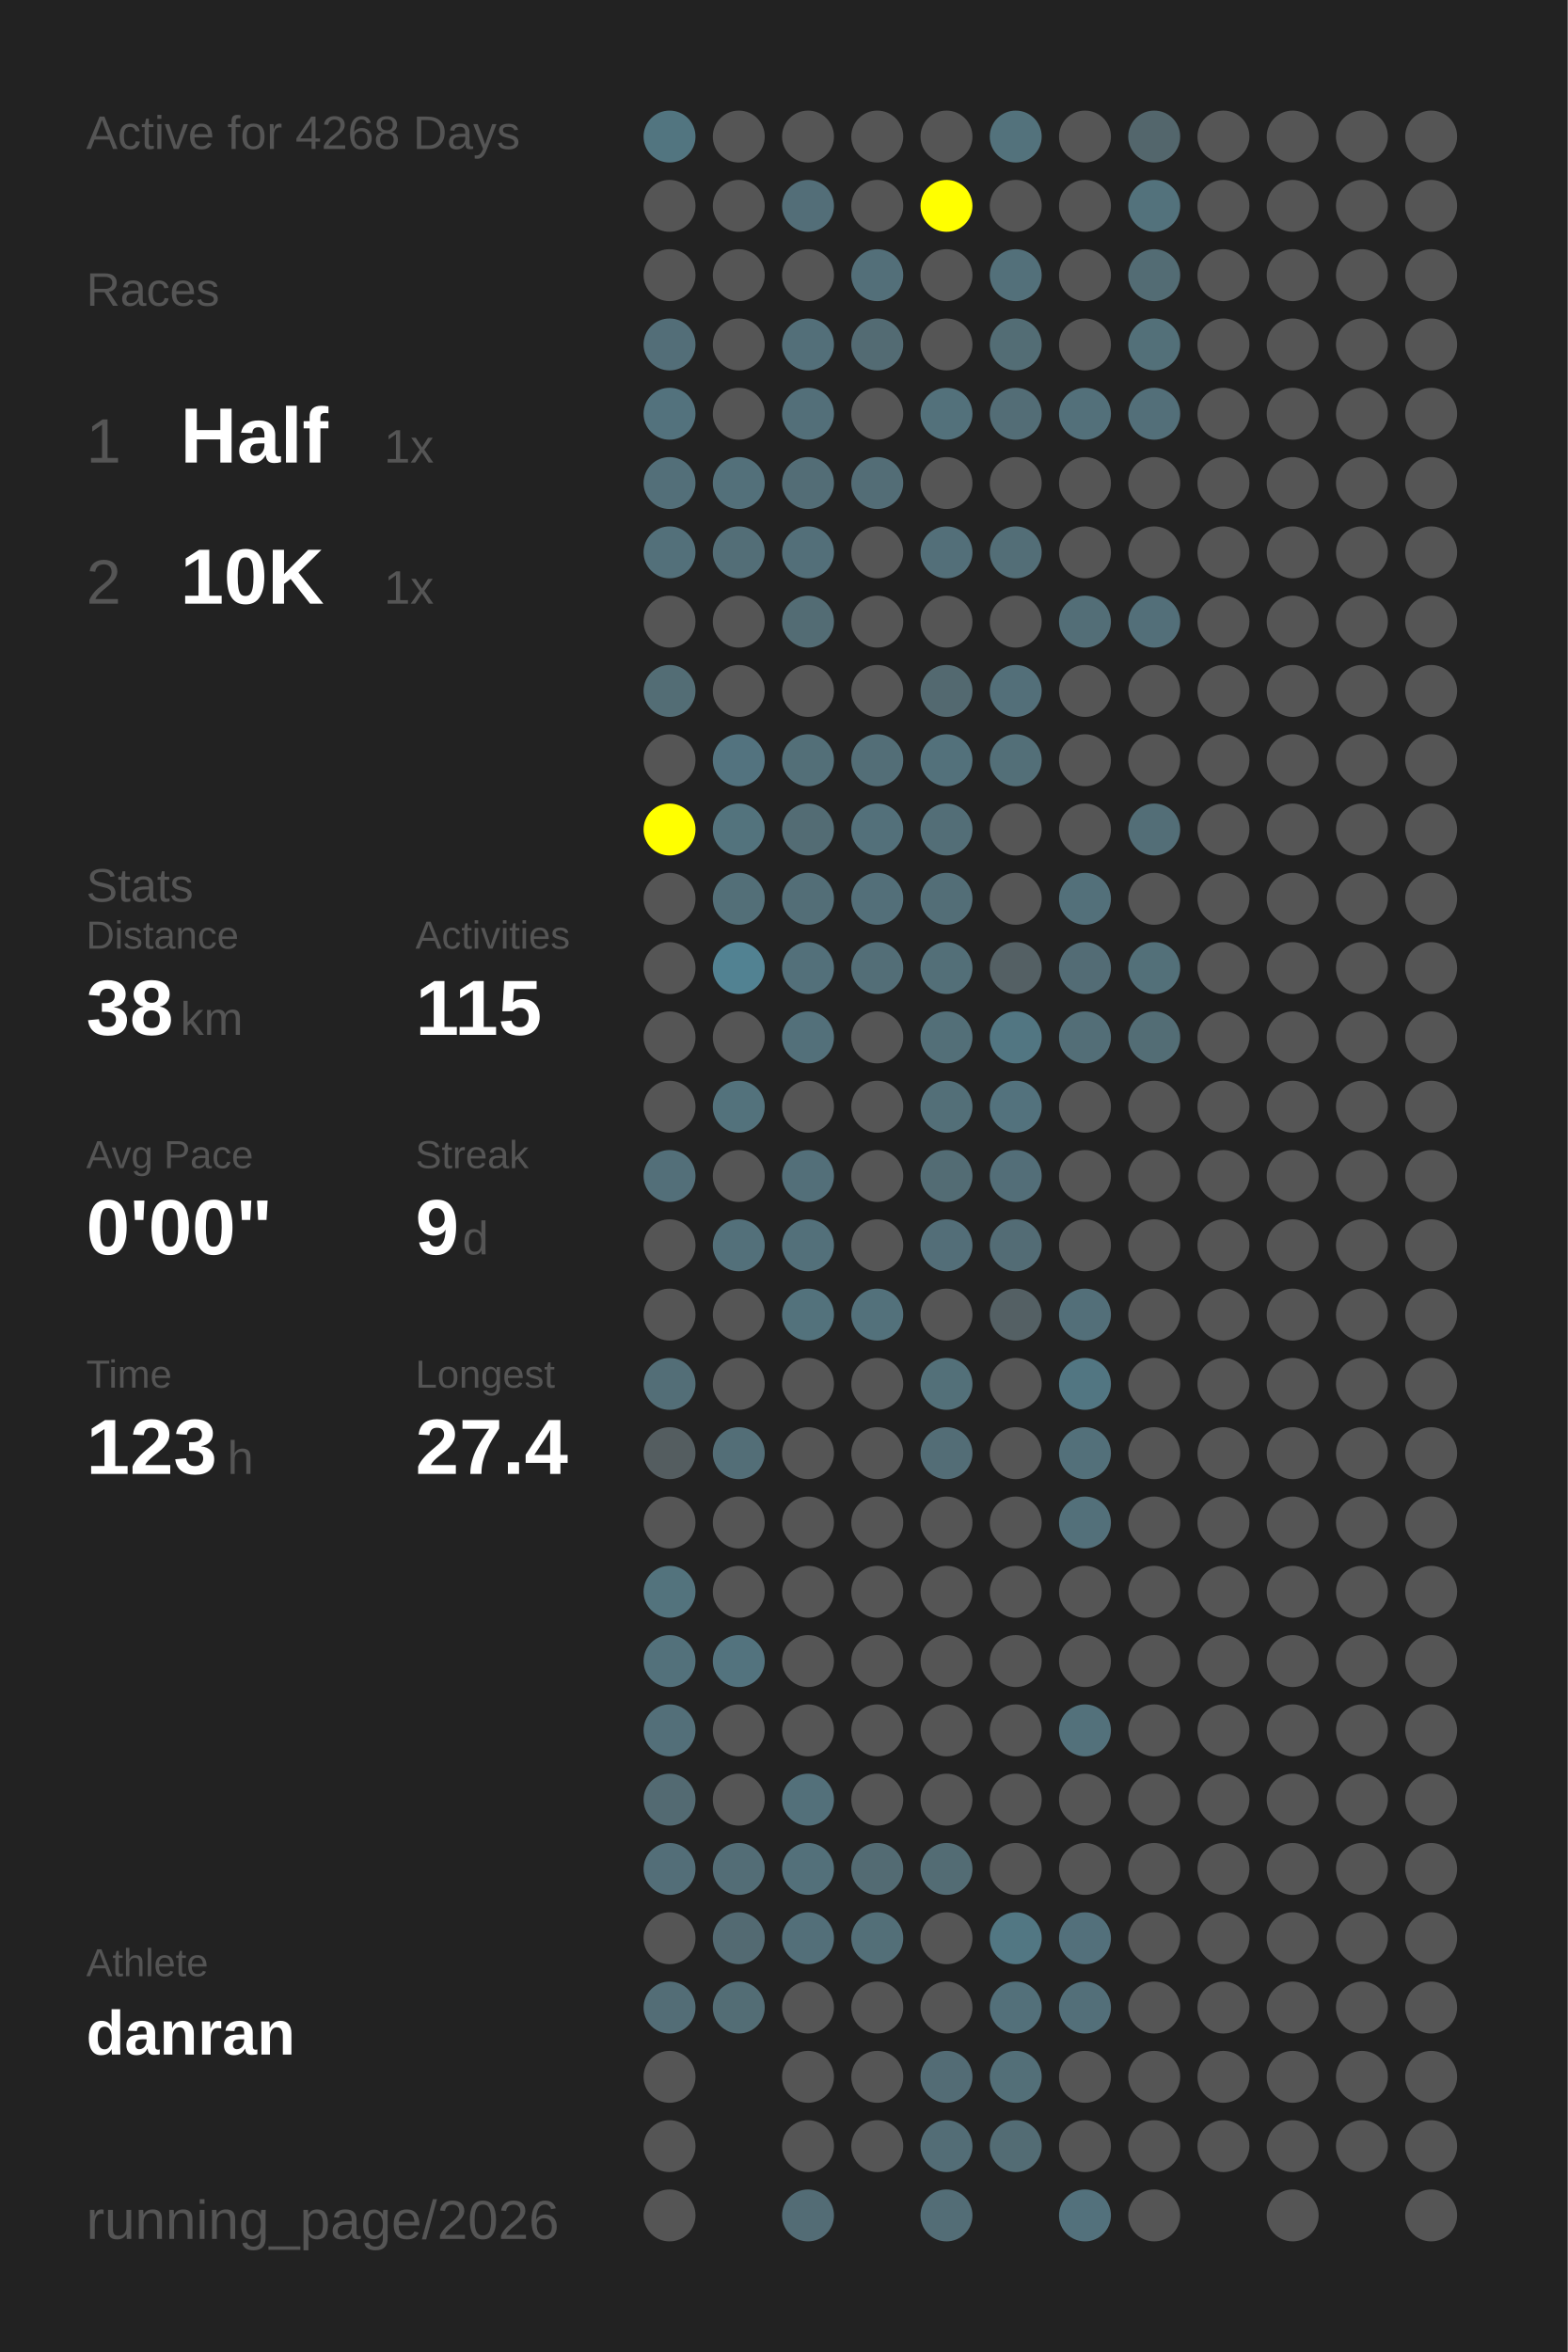
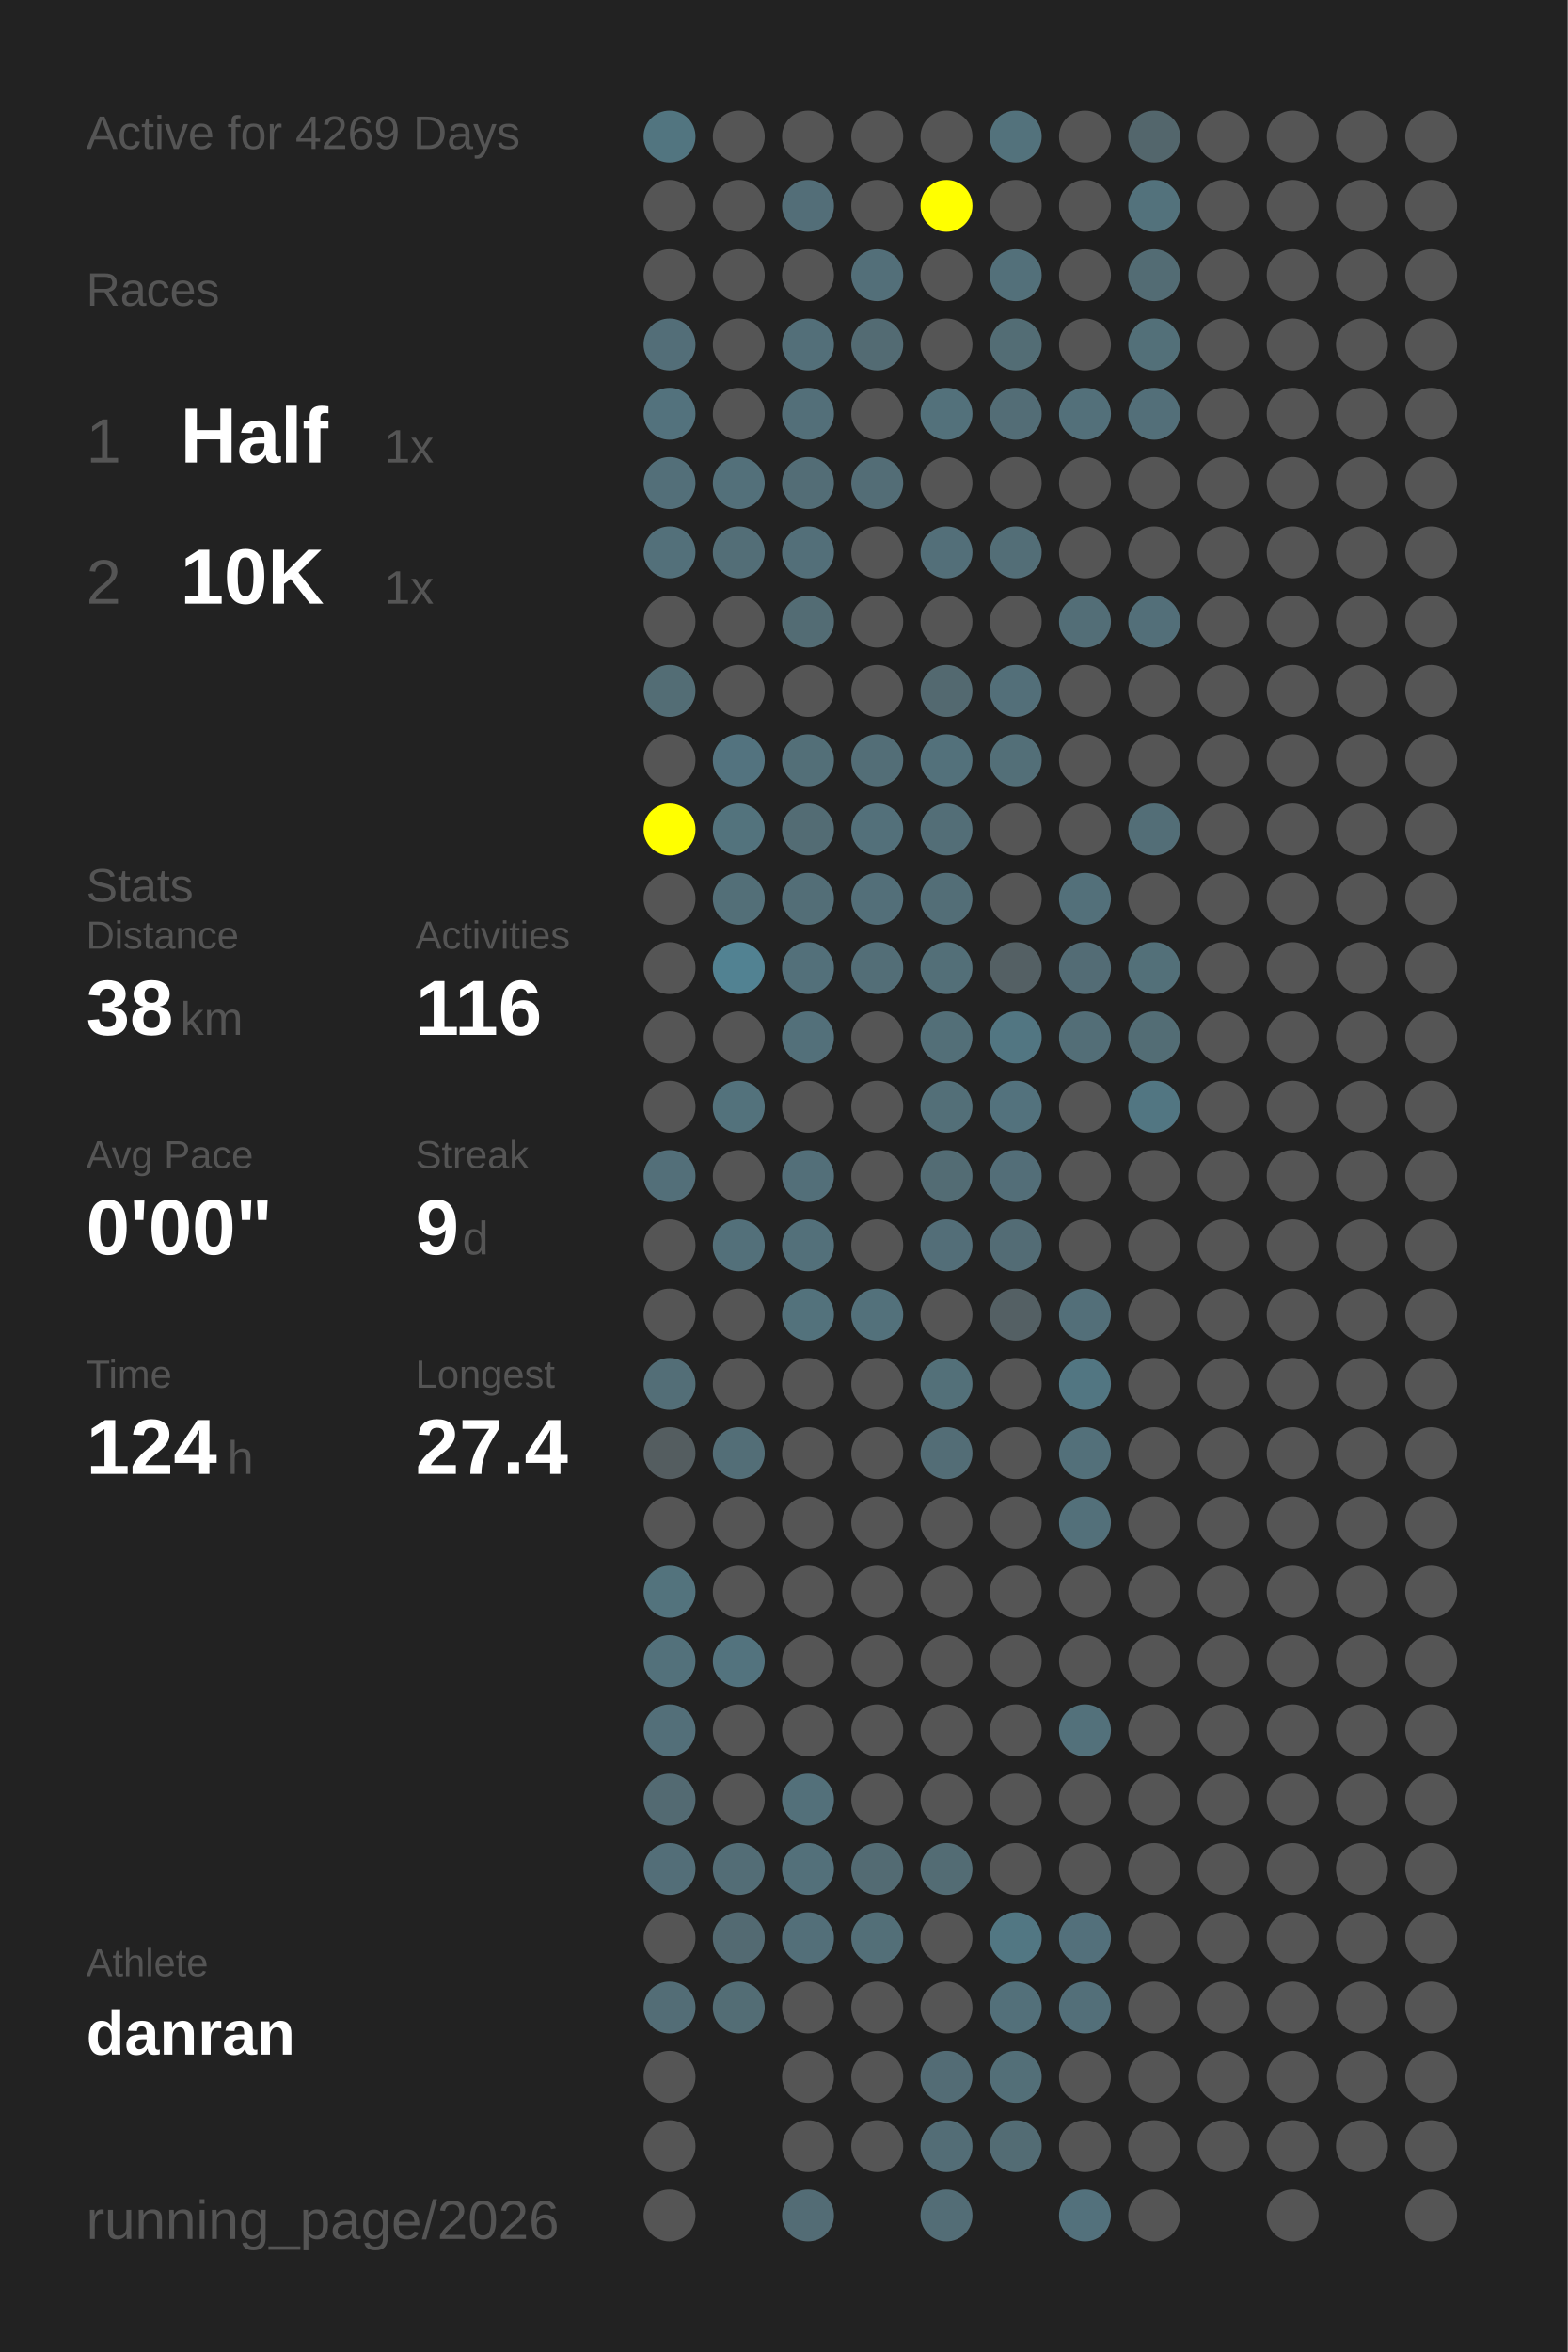
<svg xmlns="http://www.w3.org/2000/svg" baseProfile="full" height="300mm" version="1.1" viewBox="0,0,200,300" width="200mm">
  <defs />
  <rect fill="#222222" height="300" width="200" x="0" y="0" />
-   <text fill="#555555" style="font-size:6px; font-family:Arial;" x="11" y="19">Active for 4268 Days</text>
+   <text fill="#555555" style="font-size:6px; font-family:Arial;" x="11" y="19">Active for 4269 Days</text>
  <text fill="#555555" style="font-size:6px; font-family:Arial;" x="11" y="39">Races</text>
  <text fill="#555555" style="font-size:8px; font-family:Arial;" x="11" y="59">1</text>
  <text fill="#FFFFFF" style="font-size:10px; font-family:Arial; font-weight:bold;" x="23" y="59">Half</text>
  <text fill="#555555" style="font-size:6px; font-family:Arial;" x="49" y="59">1x</text>
  <text fill="#555555" style="font-size:8px; font-family:Arial;" x="11" y="77">2</text>
  <text fill="#FFFFFF" style="font-size:10px; font-family:Arial; font-weight:bold;" x="23" y="77">10K</text>
  <text fill="#555555" style="font-size:6px; font-family:Arial;" x="49" y="77">1x</text>
  <text fill="#555555" style="font-size:6px; font-family:Arial;" x="11" y="115">Stats</text>
  <text fill="#555555" style="font-size:5px; font-family:Arial;" x="11" y="121">Distance</text>
  <text fill="#FFFFFF" style="font-size:10px; font-family:Arial; font-weight:bold;" x="11" y="132">38</text>
  <text fill="#555555" style="font-size:6px; font-family:Arial;" x="23" y="132">km</text>
  <text fill="#555555" style="font-size:5px; font-family:Arial;" x="53" y="121">Activities</text>
-   <text fill="#FFFFFF" style="font-size:10px; font-family:Arial; font-weight:bold;" x="53" y="132">115</text>
+   <text fill="#FFFFFF" style="font-size:10px; font-family:Arial; font-weight:bold;" x="53" y="132">116</text>
  <text fill="#555555" style="font-size:5px; font-family:Arial;" x="11" y="149">Avg Pace</text>
  <text fill="#FFFFFF" style="font-size:10px; font-family:Arial; font-weight:bold;" x="11" y="160">0'00"</text>
  <text fill="#555555" style="font-size:5px; font-family:Arial;" x="53" y="149">Streak</text>
  <text fill="#FFFFFF" style="font-size:10px; font-family:Arial; font-weight:bold;" x="53" y="160">9</text>
  <text fill="#555555" style="font-size:6px; font-family:Arial;" x="59" y="160">d</text>
  <text fill="#555555" style="font-size:5px; font-family:Arial;" x="11" y="177">Time</text>
-   <text fill="#FFFFFF" style="font-size:10px; font-family:Arial; font-weight:bold;" x="11" y="188">123</text>
+   <text fill="#FFFFFF" style="font-size:10px; font-family:Arial; font-weight:bold;" x="11" y="188">124</text>
  <text fill="#555555" style="font-size:6px; font-family:Arial;" x="29" y="188">h</text>
  <text fill="#555555" style="font-size:5px; font-family:Arial;" x="53" y="177">Longest</text>
  <text fill="#FFFFFF" style="font-size:10px; font-family:Arial; font-weight:bold;" x="53" y="188">27.4</text>
  <text fill="#555555" style="font-size:5px; font-family:Arial;" x="11" y="252.065">Athlete</text>
  <text fill="#FFFFFF" style="font-size:8px; font-family:Arial; font-weight:bold;" x="11" y="262.065">danran</text>
  <text fill="#555555" style="font-size:7px; font-family:Arial;" x="11" y="285.581">running_page/2026</text>
  <circle cx="85.417" cy="17.419" fill="#527580" r="3.312" />
  <circle cx="85.417" cy="26.258" fill="#555555" r="3.312" />
  <circle cx="85.417" cy="35.097" fill="#555555" r="3.312" />
  <circle cx="85.417" cy="43.935" fill="#536e78" r="3.312" />
  <circle cx="85.417" cy="52.774" fill="#53727d" r="3.312" />
  <circle cx="85.417" cy="61.613" fill="#536f79" r="3.312" />
  <circle cx="85.417" cy="70.452" fill="#53707a" r="3.312" />
  <circle cx="85.417" cy="79.29" fill="#555555" r="3.312" />
  <circle cx="85.417" cy="88.129" fill="#536d75" r="3.312" />
  <circle cx="85.417" cy="96.968" fill="#555555" r="3.312" />
  <circle cx="85.417" cy="105.806" fill="#FFFF00" r="3.312" />
  <circle cx="85.417" cy="114.645" fill="#555555" r="3.312" />
  <circle cx="85.417" cy="123.484" fill="#555555" r="3.312" />
  <circle cx="85.417" cy="132.323" fill="#555555" r="3.312" />
  <circle cx="85.417" cy="141.161" fill="#555555" r="3.312" />
  <circle cx="85.417" cy="150" fill="#536f79" r="3.312" />
  <circle cx="85.417" cy="158.839" fill="#555555" r="3.312" />
  <circle cx="85.417" cy="167.677" fill="#555555" r="3.312" />
  <circle cx="85.417" cy="176.516" fill="#536e77" r="3.312" />
  <circle cx="85.417" cy="185.355" fill="#545d60" r="3.312" />
  <circle cx="85.417" cy="194.194" fill="#555555" r="3.312" />
  <circle cx="85.417" cy="203.032" fill="#53737d" r="3.312" />
  <circle cx="85.417" cy="211.871" fill="#53717b" r="3.312" />
  <circle cx="85.417" cy="220.71" fill="#536f79" r="3.312" />
  <circle cx="85.417" cy="229.548" fill="#536a72" r="3.312" />
  <circle cx="85.417" cy="238.387" fill="#536e78" r="3.312" />
  <circle cx="85.417" cy="247.226" fill="#555555" r="3.312" />
  <circle cx="85.417" cy="256.065" fill="#536d76" r="3.312" />
  <circle cx="85.417" cy="264.903" fill="#555555" r="3.312" />
  <circle cx="85.417" cy="273.742" fill="#555555" r="3.312" />
  <circle cx="85.417" cy="282.581" fill="#555555" r="3.312" />
  <circle cx="94.25" cy="17.419" fill="#555555" r="3.312" />
  <circle cx="94.25" cy="26.258" fill="#555555" r="3.312" />
  <circle cx="94.25" cy="35.097" fill="#555555" r="3.312" />
  <circle cx="94.25" cy="43.935" fill="#555555" r="3.312" />
  <circle cx="94.25" cy="52.774" fill="#555555" r="3.312" />
  <circle cx="94.25" cy="61.613" fill="#53707a" r="3.312" />
  <circle cx="94.25" cy="70.452" fill="#536e77" r="3.312" />
  <circle cx="94.25" cy="79.29" fill="#555555" r="3.312" />
  <circle cx="94.25" cy="88.129" fill="#555555" r="3.312" />
  <circle cx="94.25" cy="96.968" fill="#53737f" r="3.312" />
  <circle cx="94.25" cy="105.806" fill="#53737d" r="3.312" />
  <circle cx="94.25" cy="114.645" fill="#536f78" r="3.312" />
  <circle cx="94.25" cy="123.484" fill="#528292" r="3.312" />
  <circle cx="94.25" cy="132.323" fill="#555555" r="3.312" />
  <circle cx="94.25" cy="141.161" fill="#53727c" r="3.312" />
  <circle cx="94.25" cy="150" fill="#555555" r="3.312" />
  <circle cx="94.25" cy="158.839" fill="#53707a" r="3.312" />
  <circle cx="94.25" cy="167.677" fill="#555555" r="3.312" />
  <circle cx="94.25" cy="176.516" fill="#555555" r="3.312" />
  <circle cx="94.25" cy="185.355" fill="#536e77" r="3.312" />
  <circle cx="94.25" cy="194.194" fill="#555555" r="3.312" />
  <circle cx="94.25" cy="203.032" fill="#555555" r="3.312" />
  <circle cx="94.25" cy="211.871" fill="#53737e" r="3.312" />
  <circle cx="94.25" cy="220.71" fill="#555555" r="3.312" />
  <circle cx="94.25" cy="229.548" fill="#555555" r="3.312" />
  <circle cx="94.25" cy="238.387" fill="#536d76" r="3.312" />
  <circle cx="94.25" cy="247.226" fill="#536a72" r="3.312" />
  <circle cx="94.25" cy="256.065" fill="#536d75" r="3.312" />
  <circle cx="103.083" cy="17.419" fill="#555555" r="3.312" />
  <circle cx="103.083" cy="26.258" fill="#536e78" r="3.312" />
  <circle cx="103.083" cy="35.097" fill="#555555" r="3.312" />
  <circle cx="103.083" cy="43.935" fill="#536f79" r="3.312" />
  <circle cx="103.083" cy="52.774" fill="#536f79" r="3.312" />
  <circle cx="103.083" cy="61.613" fill="#536d76" r="3.312" />
  <circle cx="103.083" cy="70.452" fill="#536f79" r="3.312" />
  <circle cx="103.083" cy="79.29" fill="#536c74" r="3.312" />
  <circle cx="103.083" cy="88.129" fill="#555555" r="3.312" />
  <circle cx="103.083" cy="96.968" fill="#536f78" r="3.312" />
  <circle cx="103.083" cy="105.806" fill="#536c74" r="3.312" />
  <circle cx="103.083" cy="114.645" fill="#536e77" r="3.312" />
  <circle cx="103.083" cy="123.484" fill="#53707a" r="3.312" />
  <circle cx="103.083" cy="132.323" fill="#53707a" r="3.312" />
  <circle cx="103.083" cy="141.161" fill="#555555" r="3.312" />
  <circle cx="103.083" cy="150" fill="#536f79" r="3.312" />
  <circle cx="103.083" cy="158.839" fill="#53707a" r="3.312" />
  <circle cx="103.083" cy="167.677" fill="#53727c" r="3.312" />
  <circle cx="103.083" cy="176.516" fill="#555555" r="3.312" />
  <circle cx="103.083" cy="185.355" fill="#555555" r="3.312" />
  <circle cx="103.083" cy="194.194" fill="#555555" r="3.312" />
  <circle cx="103.083" cy="203.032" fill="#555555" r="3.312" />
  <circle cx="103.083" cy="211.871" fill="#555555" r="3.312" />
  <circle cx="103.083" cy="220.71" fill="#555555" r="3.312" />
  <circle cx="103.083" cy="229.548" fill="#53707a" r="3.312" />
  <circle cx="103.083" cy="238.387" fill="#53707a" r="3.312" />
  <circle cx="103.083" cy="247.226" fill="#536f79" r="3.312" />
  <circle cx="103.083" cy="256.065" fill="#555555" r="3.312" />
  <circle cx="103.083" cy="264.903" fill="#555555" r="3.312" />
  <circle cx="103.083" cy="273.742" fill="#555555" r="3.312" />
  <circle cx="103.083" cy="282.581" fill="#536c75" r="3.312" />
  <circle cx="111.917" cy="17.419" fill="#555555" r="3.312" />
  <circle cx="111.917" cy="26.258" fill="#555555" r="3.312" />
  <circle cx="111.917" cy="35.097" fill="#536f79" r="3.312" />
  <circle cx="111.917" cy="43.935" fill="#536b73" r="3.312" />
  <circle cx="111.917" cy="52.774" fill="#555555" r="3.312" />
  <circle cx="111.917" cy="61.613" fill="#536d76" r="3.312" />
  <circle cx="111.917" cy="70.452" fill="#555555" r="3.312" />
  <circle cx="111.917" cy="79.29" fill="#555555" r="3.312" />
  <circle cx="111.917" cy="88.129" fill="#555555" r="3.312" />
  <circle cx="111.917" cy="96.968" fill="#536e77" r="3.312" />
  <circle cx="111.917" cy="105.806" fill="#53707a" r="3.312" />
  <circle cx="111.917" cy="114.645" fill="#536f79" r="3.312" />
  <circle cx="111.917" cy="123.484" fill="#536e77" r="3.312" />
  <circle cx="111.917" cy="132.323" fill="#555555" r="3.312" />
  <circle cx="111.917" cy="141.161" fill="#555555" r="3.312" />
  <circle cx="111.917" cy="150" fill="#555555" r="3.312" />
  <circle cx="111.917" cy="158.839" fill="#555555" r="3.312" />
  <circle cx="111.917" cy="167.677" fill="#53717b" r="3.312" />
  <circle cx="111.917" cy="176.516" fill="#555555" r="3.312" />
  <circle cx="111.917" cy="185.355" fill="#555555" r="3.312" />
  <circle cx="111.917" cy="194.194" fill="#555555" r="3.312" />
  <circle cx="111.917" cy="203.032" fill="#555555" r="3.312" />
  <circle cx="111.917" cy="211.871" fill="#555555" r="3.312" />
  <circle cx="111.917" cy="220.71" fill="#555555" r="3.312" />
  <circle cx="111.917" cy="229.548" fill="#555555" r="3.312" />
  <circle cx="111.917" cy="238.387" fill="#536b73" r="3.312" />
  <circle cx="111.917" cy="247.226" fill="#536f78" r="3.312" />
  <circle cx="111.917" cy="256.065" fill="#555555" r="3.312" />
  <circle cx="111.917" cy="264.903" fill="#555555" r="3.312" />
  <circle cx="111.917" cy="273.742" fill="#555555" r="3.312" />
  <circle cx="120.75" cy="17.419" fill="#555555" r="3.312" />
  <circle cx="120.75" cy="26.258" fill="#FFFF00" r="3.312" />
  <circle cx="120.75" cy="35.097" fill="#555555" r="3.312" />
  <circle cx="120.75" cy="43.935" fill="#555555" r="3.312" />
  <circle cx="120.75" cy="52.774" fill="#53717b" r="3.312" />
  <circle cx="120.75" cy="61.613" fill="#555555" r="3.312" />
  <circle cx="120.75" cy="70.452" fill="#536f79" r="3.312" />
  <circle cx="120.75" cy="79.29" fill="#555555" r="3.312" />
  <circle cx="120.75" cy="88.129" fill="#536970" r="3.312" />
  <circle cx="120.75" cy="96.968" fill="#53717b" r="3.312" />
  <circle cx="120.75" cy="105.806" fill="#536e77" r="3.312" />
  <circle cx="120.75" cy="114.645" fill="#536e77" r="3.312" />
  <circle cx="120.75" cy="123.484" fill="#536f78" r="3.312" />
  <circle cx="120.75" cy="132.323" fill="#536f78" r="3.312" />
  <circle cx="120.75" cy="141.161" fill="#536f78" r="3.312" />
  <circle cx="120.75" cy="150" fill="#536c74" r="3.312" />
  <circle cx="120.75" cy="158.839" fill="#536e78" r="3.312" />
  <circle cx="120.75" cy="167.677" fill="#555555" r="3.312" />
  <circle cx="120.75" cy="176.516" fill="#537079" r="3.312" />
  <circle cx="120.75" cy="185.355" fill="#536d76" r="3.312" />
  <circle cx="120.75" cy="194.194" fill="#555555" r="3.312" />
  <circle cx="120.75" cy="203.032" fill="#555555" r="3.312" />
  <circle cx="120.75" cy="211.871" fill="#555555" r="3.312" />
  <circle cx="120.75" cy="220.71" fill="#555555" r="3.312" />
  <circle cx="120.75" cy="229.548" fill="#555555" r="3.312" />
  <circle cx="120.75" cy="238.387" fill="#536c74" r="3.312" />
  <circle cx="120.75" cy="247.226" fill="#555555" r="3.312" />
  <circle cx="120.75" cy="256.065" fill="#555555" r="3.312" />
  <circle cx="120.75" cy="264.903" fill="#536c75" r="3.312" />
  <circle cx="120.75" cy="273.742" fill="#536d76" r="3.312" />
  <circle cx="120.75" cy="282.581" fill="#536d76" r="3.312" />
  <circle cx="129.583" cy="17.419" fill="#53727c" r="3.312" />
  <circle cx="129.583" cy="26.258" fill="#555555" r="3.312" />
  <circle cx="129.583" cy="35.097" fill="#53707a" r="3.312" />
  <circle cx="129.583" cy="43.935" fill="#536d75" r="3.312" />
  <circle cx="129.583" cy="52.774" fill="#536d76" r="3.312" />
  <circle cx="129.583" cy="61.613" fill="#555555" r="3.312" />
  <circle cx="129.583" cy="70.452" fill="#536e77" r="3.312" />
  <circle cx="129.583" cy="79.29" fill="#555555" r="3.312" />
  <circle cx="129.583" cy="88.129" fill="#536f79" r="3.312" />
  <circle cx="129.583" cy="96.968" fill="#536f78" r="3.312" />
  <circle cx="129.583" cy="105.806" fill="#555555" r="3.312" />
  <circle cx="129.583" cy="114.645" fill="#555555" r="3.312" />
  <circle cx="129.583" cy="123.484" fill="#546064" r="3.312" />
  <circle cx="129.583" cy="132.323" fill="#527682" r="3.312" />
  <circle cx="129.583" cy="141.161" fill="#53727d" r="3.312" />
  <circle cx="129.583" cy="150" fill="#536e78" r="3.312" />
  <circle cx="129.583" cy="158.839" fill="#536c75" r="3.312" />
  <circle cx="129.583" cy="167.677" fill="#546064" r="3.312" />
  <circle cx="129.583" cy="176.516" fill="#555555" r="3.312" />
  <circle cx="129.583" cy="185.355" fill="#555555" r="3.312" />
  <circle cx="129.583" cy="194.194" fill="#555555" r="3.312" />
  <circle cx="129.583" cy="203.032" fill="#555555" r="3.312" />
  <circle cx="129.583" cy="211.871" fill="#555555" r="3.312" />
  <circle cx="129.583" cy="220.71" fill="#555555" r="3.312" />
  <circle cx="129.583" cy="229.548" fill="#555555" r="3.312" />
  <circle cx="129.583" cy="238.387" fill="#555555" r="3.312" />
  <circle cx="129.583" cy="247.226" fill="#527783" r="3.312" />
  <circle cx="129.583" cy="256.065" fill="#53707a" r="3.312" />
  <circle cx="129.583" cy="264.903" fill="#536f78" r="3.312" />
  <circle cx="129.583" cy="273.742" fill="#536c74" r="3.312" />
  <circle cx="138.417" cy="17.419" fill="#555555" r="3.312" />
  <circle cx="138.417" cy="26.258" fill="#555555" r="3.312" />
  <circle cx="138.417" cy="35.097" fill="#555555" r="3.312" />
  <circle cx="138.417" cy="43.935" fill="#555555" r="3.312" />
  <circle cx="138.417" cy="52.774" fill="#53707a" r="3.312" />
  <circle cx="138.417" cy="61.613" fill="#555555" r="3.312" />
  <circle cx="138.417" cy="70.452" fill="#555555" r="3.312" />
  <circle cx="138.417" cy="79.29" fill="#536e77" r="3.312" />
  <circle cx="138.417" cy="88.129" fill="#555555" r="3.312" />
  <circle cx="138.417" cy="96.968" fill="#555555" r="3.312" />
  <circle cx="138.417" cy="105.806" fill="#555555" r="3.312" />
  <circle cx="138.417" cy="114.645" fill="#53707a" r="3.312" />
  <circle cx="138.417" cy="123.484" fill="#536c75" r="3.312" />
  <circle cx="138.417" cy="132.323" fill="#536e77" r="3.312" />
  <circle cx="138.417" cy="141.161" fill="#555555" r="3.312" />
  <circle cx="138.417" cy="150" fill="#555555" r="3.312" />
  <circle cx="138.417" cy="158.839" fill="#555555" r="3.312" />
  <circle cx="138.417" cy="167.677" fill="#536f79" r="3.312" />
  <circle cx="138.417" cy="176.516" fill="#527682" r="3.312" />
  <circle cx="138.417" cy="185.355" fill="#53707a" r="3.312" />
  <circle cx="138.417" cy="194.194" fill="#53707a" r="3.312" />
  <circle cx="138.417" cy="203.032" fill="#555555" r="3.312" />
  <circle cx="138.417" cy="211.871" fill="#555555" r="3.312" />
  <circle cx="138.417" cy="220.71" fill="#53717b" r="3.312" />
  <circle cx="138.417" cy="229.548" fill="#555555" r="3.312" />
  <circle cx="138.417" cy="238.387" fill="#555555" r="3.312" />
  <circle cx="138.417" cy="247.226" fill="#53707b" r="3.312" />
  <circle cx="138.417" cy="256.065" fill="#536f79" r="3.312" />
  <circle cx="138.417" cy="264.903" fill="#555555" r="3.312" />
  <circle cx="138.417" cy="273.742" fill="#555555" r="3.312" />
  <circle cx="138.417" cy="282.581" fill="#53717c" r="3.312" />
  <circle cx="147.25" cy="17.419" fill="#53666c" r="3.312" />
  <circle cx="147.25" cy="26.258" fill="#53727c" r="3.312" />
  <circle cx="147.25" cy="35.097" fill="#536c74" r="3.312" />
  <circle cx="147.25" cy="43.935" fill="#537079" r="3.312" />
  <circle cx="147.25" cy="52.774" fill="#536f79" r="3.312" />
  <circle cx="147.25" cy="61.613" fill="#555555" r="3.312" />
  <circle cx="147.25" cy="70.452" fill="#555555" r="3.312" />
  <circle cx="147.25" cy="79.29" fill="#536f79" r="3.312" />
  <circle cx="147.25" cy="88.129" fill="#555555" r="3.312" />
  <circle cx="147.25" cy="96.968" fill="#555555" r="3.312" />
  <circle cx="147.25" cy="105.806" fill="#536e77" r="3.312" />
  <circle cx="147.25" cy="114.645" fill="#555555" r="3.312" />
  <circle cx="147.25" cy="123.484" fill="#537079" r="3.312" />
  <circle cx="147.25" cy="132.323" fill="#536d75" r="3.312" />
-   <circle cx="147.25" cy="141.161" fill="#555555" r="3.312" />
+   <circle cx="147.25" cy="141.161" fill="#527682" r="3.312" />
  <circle cx="147.25" cy="150" fill="#555555" r="3.312" />
  <circle cx="147.25" cy="158.839" fill="#555555" r="3.312" />
  <circle cx="147.25" cy="167.677" fill="#555555" r="3.312" />
  <circle cx="147.25" cy="176.516" fill="#555555" r="3.312" />
  <circle cx="147.25" cy="185.355" fill="#555555" r="3.312" />
  <circle cx="147.25" cy="194.194" fill="#555555" r="3.312" />
  <circle cx="147.25" cy="203.032" fill="#555555" r="3.312" />
  <circle cx="147.25" cy="211.871" fill="#555555" r="3.312" />
  <circle cx="147.25" cy="220.71" fill="#555555" r="3.312" />
  <circle cx="147.25" cy="229.548" fill="#555555" r="3.312" />
  <circle cx="147.25" cy="238.387" fill="#555555" r="3.312" />
  <circle cx="147.25" cy="247.226" fill="#555555" r="3.312" />
  <circle cx="147.25" cy="256.065" fill="#555555" r="3.312" />
  <circle cx="147.25" cy="264.903" fill="#555555" r="3.312" />
  <circle cx="147.25" cy="273.742" fill="#555555" r="3.312" />
  <circle cx="147.25" cy="282.581" fill="#555555" r="3.312" />
  <circle cx="156.083" cy="17.419" fill="#555555" r="3.312" />
  <circle cx="156.083" cy="26.258" fill="#555555" r="3.312" />
  <circle cx="156.083" cy="35.097" fill="#555555" r="3.312" />
  <circle cx="156.083" cy="43.935" fill="#555555" r="3.312" />
  <circle cx="156.083" cy="52.774" fill="#555555" r="3.312" />
  <circle cx="156.083" cy="61.613" fill="#555555" r="3.312" />
  <circle cx="156.083" cy="70.452" fill="#555555" r="3.312" />
  <circle cx="156.083" cy="79.29" fill="#555555" r="3.312" />
  <circle cx="156.083" cy="88.129" fill="#555555" r="3.312" />
  <circle cx="156.083" cy="96.968" fill="#555555" r="3.312" />
  <circle cx="156.083" cy="105.806" fill="#555555" r="3.312" />
  <circle cx="156.083" cy="114.645" fill="#555555" r="3.312" />
  <circle cx="156.083" cy="123.484" fill="#555555" r="3.312" />
  <circle cx="156.083" cy="132.323" fill="#555555" r="3.312" />
  <circle cx="156.083" cy="141.161" fill="#555555" r="3.312" />
  <circle cx="156.083" cy="150" fill="#555555" r="3.312" />
  <circle cx="156.083" cy="158.839" fill="#555555" r="3.312" />
  <circle cx="156.083" cy="167.677" fill="#555555" r="3.312" />
  <circle cx="156.083" cy="176.516" fill="#555555" r="3.312" />
  <circle cx="156.083" cy="185.355" fill="#555555" r="3.312" />
  <circle cx="156.083" cy="194.194" fill="#555555" r="3.312" />
  <circle cx="156.083" cy="203.032" fill="#555555" r="3.312" />
  <circle cx="156.083" cy="211.871" fill="#555555" r="3.312" />
  <circle cx="156.083" cy="220.71" fill="#555555" r="3.312" />
  <circle cx="156.083" cy="229.548" fill="#555555" r="3.312" />
  <circle cx="156.083" cy="238.387" fill="#555555" r="3.312" />
  <circle cx="156.083" cy="247.226" fill="#555555" r="3.312" />
  <circle cx="156.083" cy="256.065" fill="#555555" r="3.312" />
  <circle cx="156.083" cy="264.903" fill="#555555" r="3.312" />
  <circle cx="156.083" cy="273.742" fill="#555555" r="3.312" />
  <circle cx="164.917" cy="17.419" fill="#555555" r="3.312" />
  <circle cx="164.917" cy="26.258" fill="#555555" r="3.312" />
  <circle cx="164.917" cy="35.097" fill="#555555" r="3.312" />
  <circle cx="164.917" cy="43.935" fill="#555555" r="3.312" />
  <circle cx="164.917" cy="52.774" fill="#555555" r="3.312" />
  <circle cx="164.917" cy="61.613" fill="#555555" r="3.312" />
  <circle cx="164.917" cy="70.452" fill="#555555" r="3.312" />
  <circle cx="164.917" cy="79.29" fill="#555555" r="3.312" />
  <circle cx="164.917" cy="88.129" fill="#555555" r="3.312" />
  <circle cx="164.917" cy="96.968" fill="#555555" r="3.312" />
  <circle cx="164.917" cy="105.806" fill="#555555" r="3.312" />
  <circle cx="164.917" cy="114.645" fill="#555555" r="3.312" />
  <circle cx="164.917" cy="123.484" fill="#555555" r="3.312" />
  <circle cx="164.917" cy="132.323" fill="#555555" r="3.312" />
  <circle cx="164.917" cy="141.161" fill="#555555" r="3.312" />
  <circle cx="164.917" cy="150" fill="#555555" r="3.312" />
  <circle cx="164.917" cy="158.839" fill="#555555" r="3.312" />
  <circle cx="164.917" cy="167.677" fill="#555555" r="3.312" />
  <circle cx="164.917" cy="176.516" fill="#555555" r="3.312" />
  <circle cx="164.917" cy="185.355" fill="#555555" r="3.312" />
  <circle cx="164.917" cy="194.194" fill="#555555" r="3.312" />
  <circle cx="164.917" cy="203.032" fill="#555555" r="3.312" />
  <circle cx="164.917" cy="211.871" fill="#555555" r="3.312" />
  <circle cx="164.917" cy="220.71" fill="#555555" r="3.312" />
  <circle cx="164.917" cy="229.548" fill="#555555" r="3.312" />
  <circle cx="164.917" cy="238.387" fill="#555555" r="3.312" />
  <circle cx="164.917" cy="247.226" fill="#555555" r="3.312" />
  <circle cx="164.917" cy="256.065" fill="#555555" r="3.312" />
  <circle cx="164.917" cy="264.903" fill="#555555" r="3.312" />
  <circle cx="164.917" cy="273.742" fill="#555555" r="3.312" />
  <circle cx="164.917" cy="282.581" fill="#555555" r="3.312" />
  <circle cx="173.75" cy="17.419" fill="#555555" r="3.312" />
  <circle cx="173.75" cy="26.258" fill="#555555" r="3.312" />
  <circle cx="173.75" cy="35.097" fill="#555555" r="3.312" />
  <circle cx="173.75" cy="43.935" fill="#555555" r="3.312" />
  <circle cx="173.75" cy="52.774" fill="#555555" r="3.312" />
  <circle cx="173.75" cy="61.613" fill="#555555" r="3.312" />
  <circle cx="173.75" cy="70.452" fill="#555555" r="3.312" />
  <circle cx="173.75" cy="79.29" fill="#555555" r="3.312" />
  <circle cx="173.75" cy="88.129" fill="#555555" r="3.312" />
  <circle cx="173.75" cy="96.968" fill="#555555" r="3.312" />
  <circle cx="173.75" cy="105.806" fill="#555555" r="3.312" />
  <circle cx="173.75" cy="114.645" fill="#555555" r="3.312" />
  <circle cx="173.75" cy="123.484" fill="#555555" r="3.312" />
  <circle cx="173.75" cy="132.323" fill="#555555" r="3.312" />
  <circle cx="173.75" cy="141.161" fill="#555555" r="3.312" />
  <circle cx="173.75" cy="150" fill="#555555" r="3.312" />
  <circle cx="173.75" cy="158.839" fill="#555555" r="3.312" />
  <circle cx="173.75" cy="167.677" fill="#555555" r="3.312" />
  <circle cx="173.75" cy="176.516" fill="#555555" r="3.312" />
  <circle cx="173.75" cy="185.355" fill="#555555" r="3.312" />
  <circle cx="173.75" cy="194.194" fill="#555555" r="3.312" />
  <circle cx="173.75" cy="203.032" fill="#555555" r="3.312" />
  <circle cx="173.75" cy="211.871" fill="#555555" r="3.312" />
  <circle cx="173.75" cy="220.71" fill="#555555" r="3.312" />
  <circle cx="173.75" cy="229.548" fill="#555555" r="3.312" />
  <circle cx="173.75" cy="238.387" fill="#555555" r="3.312" />
  <circle cx="173.75" cy="247.226" fill="#555555" r="3.312" />
  <circle cx="173.75" cy="256.065" fill="#555555" r="3.312" />
  <circle cx="173.75" cy="264.903" fill="#555555" r="3.312" />
  <circle cx="173.75" cy="273.742" fill="#555555" r="3.312" />
  <circle cx="182.583" cy="17.419" fill="#555555" r="3.312" />
  <circle cx="182.583" cy="26.258" fill="#555555" r="3.312" />
  <circle cx="182.583" cy="35.097" fill="#555555" r="3.312" />
  <circle cx="182.583" cy="43.935" fill="#555555" r="3.312" />
  <circle cx="182.583" cy="52.774" fill="#555555" r="3.312" />
  <circle cx="182.583" cy="61.613" fill="#555555" r="3.312" />
  <circle cx="182.583" cy="70.452" fill="#555555" r="3.312" />
  <circle cx="182.583" cy="79.29" fill="#555555" r="3.312" />
  <circle cx="182.583" cy="88.129" fill="#555555" r="3.312" />
  <circle cx="182.583" cy="96.968" fill="#555555" r="3.312" />
  <circle cx="182.583" cy="105.806" fill="#555555" r="3.312" />
  <circle cx="182.583" cy="114.645" fill="#555555" r="3.312" />
  <circle cx="182.583" cy="123.484" fill="#555555" r="3.312" />
  <circle cx="182.583" cy="132.323" fill="#555555" r="3.312" />
  <circle cx="182.583" cy="141.161" fill="#555555" r="3.312" />
  <circle cx="182.583" cy="150" fill="#555555" r="3.312" />
  <circle cx="182.583" cy="158.839" fill="#555555" r="3.312" />
  <circle cx="182.583" cy="167.677" fill="#555555" r="3.312" />
  <circle cx="182.583" cy="176.516" fill="#555555" r="3.312" />
  <circle cx="182.583" cy="185.355" fill="#555555" r="3.312" />
  <circle cx="182.583" cy="194.194" fill="#555555" r="3.312" />
  <circle cx="182.583" cy="203.032" fill="#555555" r="3.312" />
  <circle cx="182.583" cy="211.871" fill="#555555" r="3.312" />
  <circle cx="182.583" cy="220.71" fill="#555555" r="3.312" />
  <circle cx="182.583" cy="229.548" fill="#555555" r="3.312" />
  <circle cx="182.583" cy="238.387" fill="#555555" r="3.312" />
  <circle cx="182.583" cy="247.226" fill="#555555" r="3.312" />
  <circle cx="182.583" cy="256.065" fill="#555555" r="3.312" />
  <circle cx="182.583" cy="264.903" fill="#555555" r="3.312" />
  <circle cx="182.583" cy="273.742" fill="#555555" r="3.312" />
  <circle cx="182.583" cy="282.581" fill="#555555" r="3.312" />
</svg>
